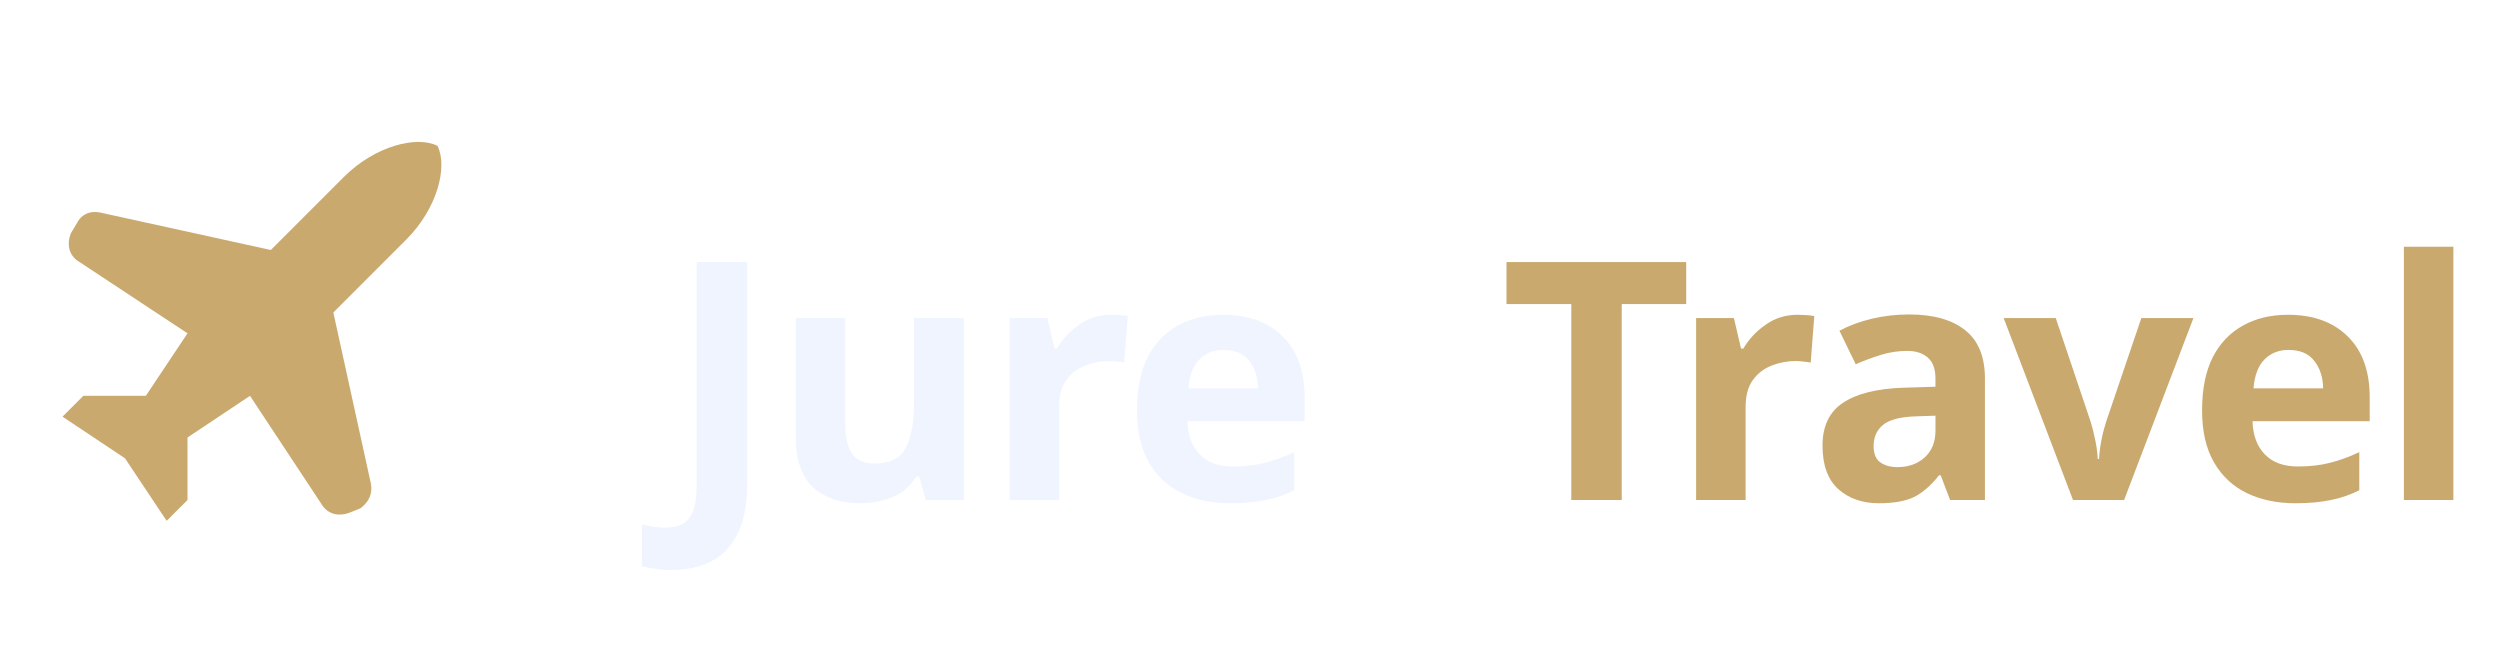
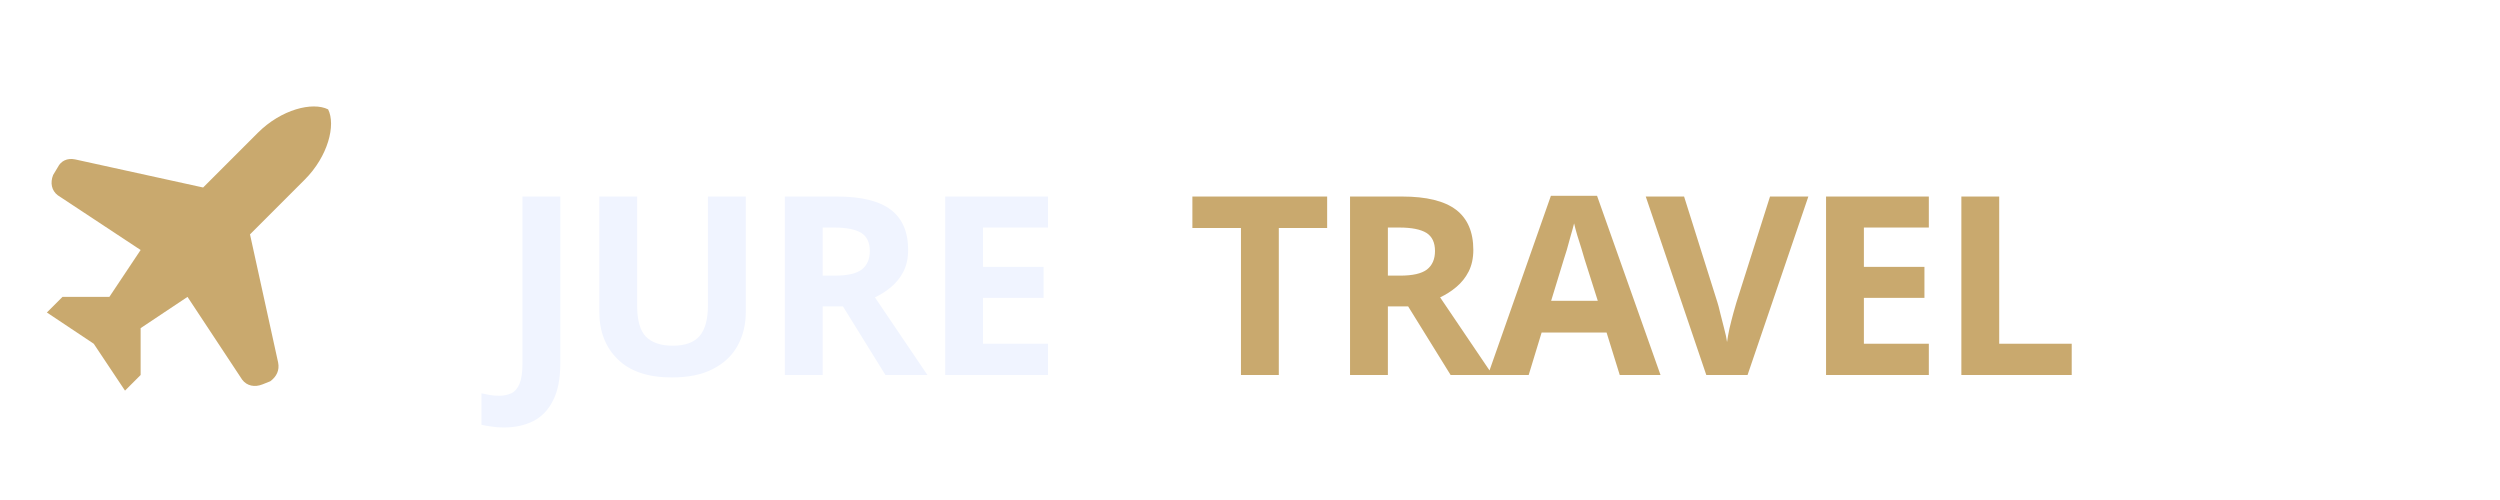
- <svg xmlns="http://www.w3.org/2000/svg" width="120" height="32" viewBox="0 0 120 32" fill="none">
+ <svg xmlns="http://www.w3.org/2000/svg" width="160" height="32" viewBox="0 0 160 32" fill="none">
  <g transform="translate(0, 4)">
    <path d="M17.8 19.2 16 11l3.5-3.5C21 6 21.5 4 21 3c-1-.5-3 0-4.5 1.5L13 8 4.8 6.2c-.5-.1-.9.1-1.1.5l-.3.5c-.2.5-.1 1 .3 1.3L9 12l-2 3H4l-1 1 3 2 2 3 1-1v-3l3-2 3.5 5.3c.3.4.8.5 1.3.3l.5-.2c.4-.3.6-.7.5-1.2z" fill="#C9A96E" />
  </g>
-   <text x="32" y="24" font-family="'Poppins', sans-serif" font-size="16" font-weight="800" fill="#F0F4FF" letter-spacing="-0.3">Jure</text>
-   <text x="72" y="24" font-family="'Poppins', sans-serif" font-size="16" font-weight="800" fill="#C9A96E" letter-spacing="-0.3">Travel</text>
+   <text x="32" y="24" font-family="'Poppins', sans-serif" font-size="16" font-weight="800" fill="#F0F4FF" letter-spacing="-0.3">JURE</text>
+   <text x="76" y="24" font-family="'Poppins', sans-serif" font-size="16" font-weight="800" fill="#C9A96E" letter-spacing="-0.3">TRAVEL</text>
</svg>
